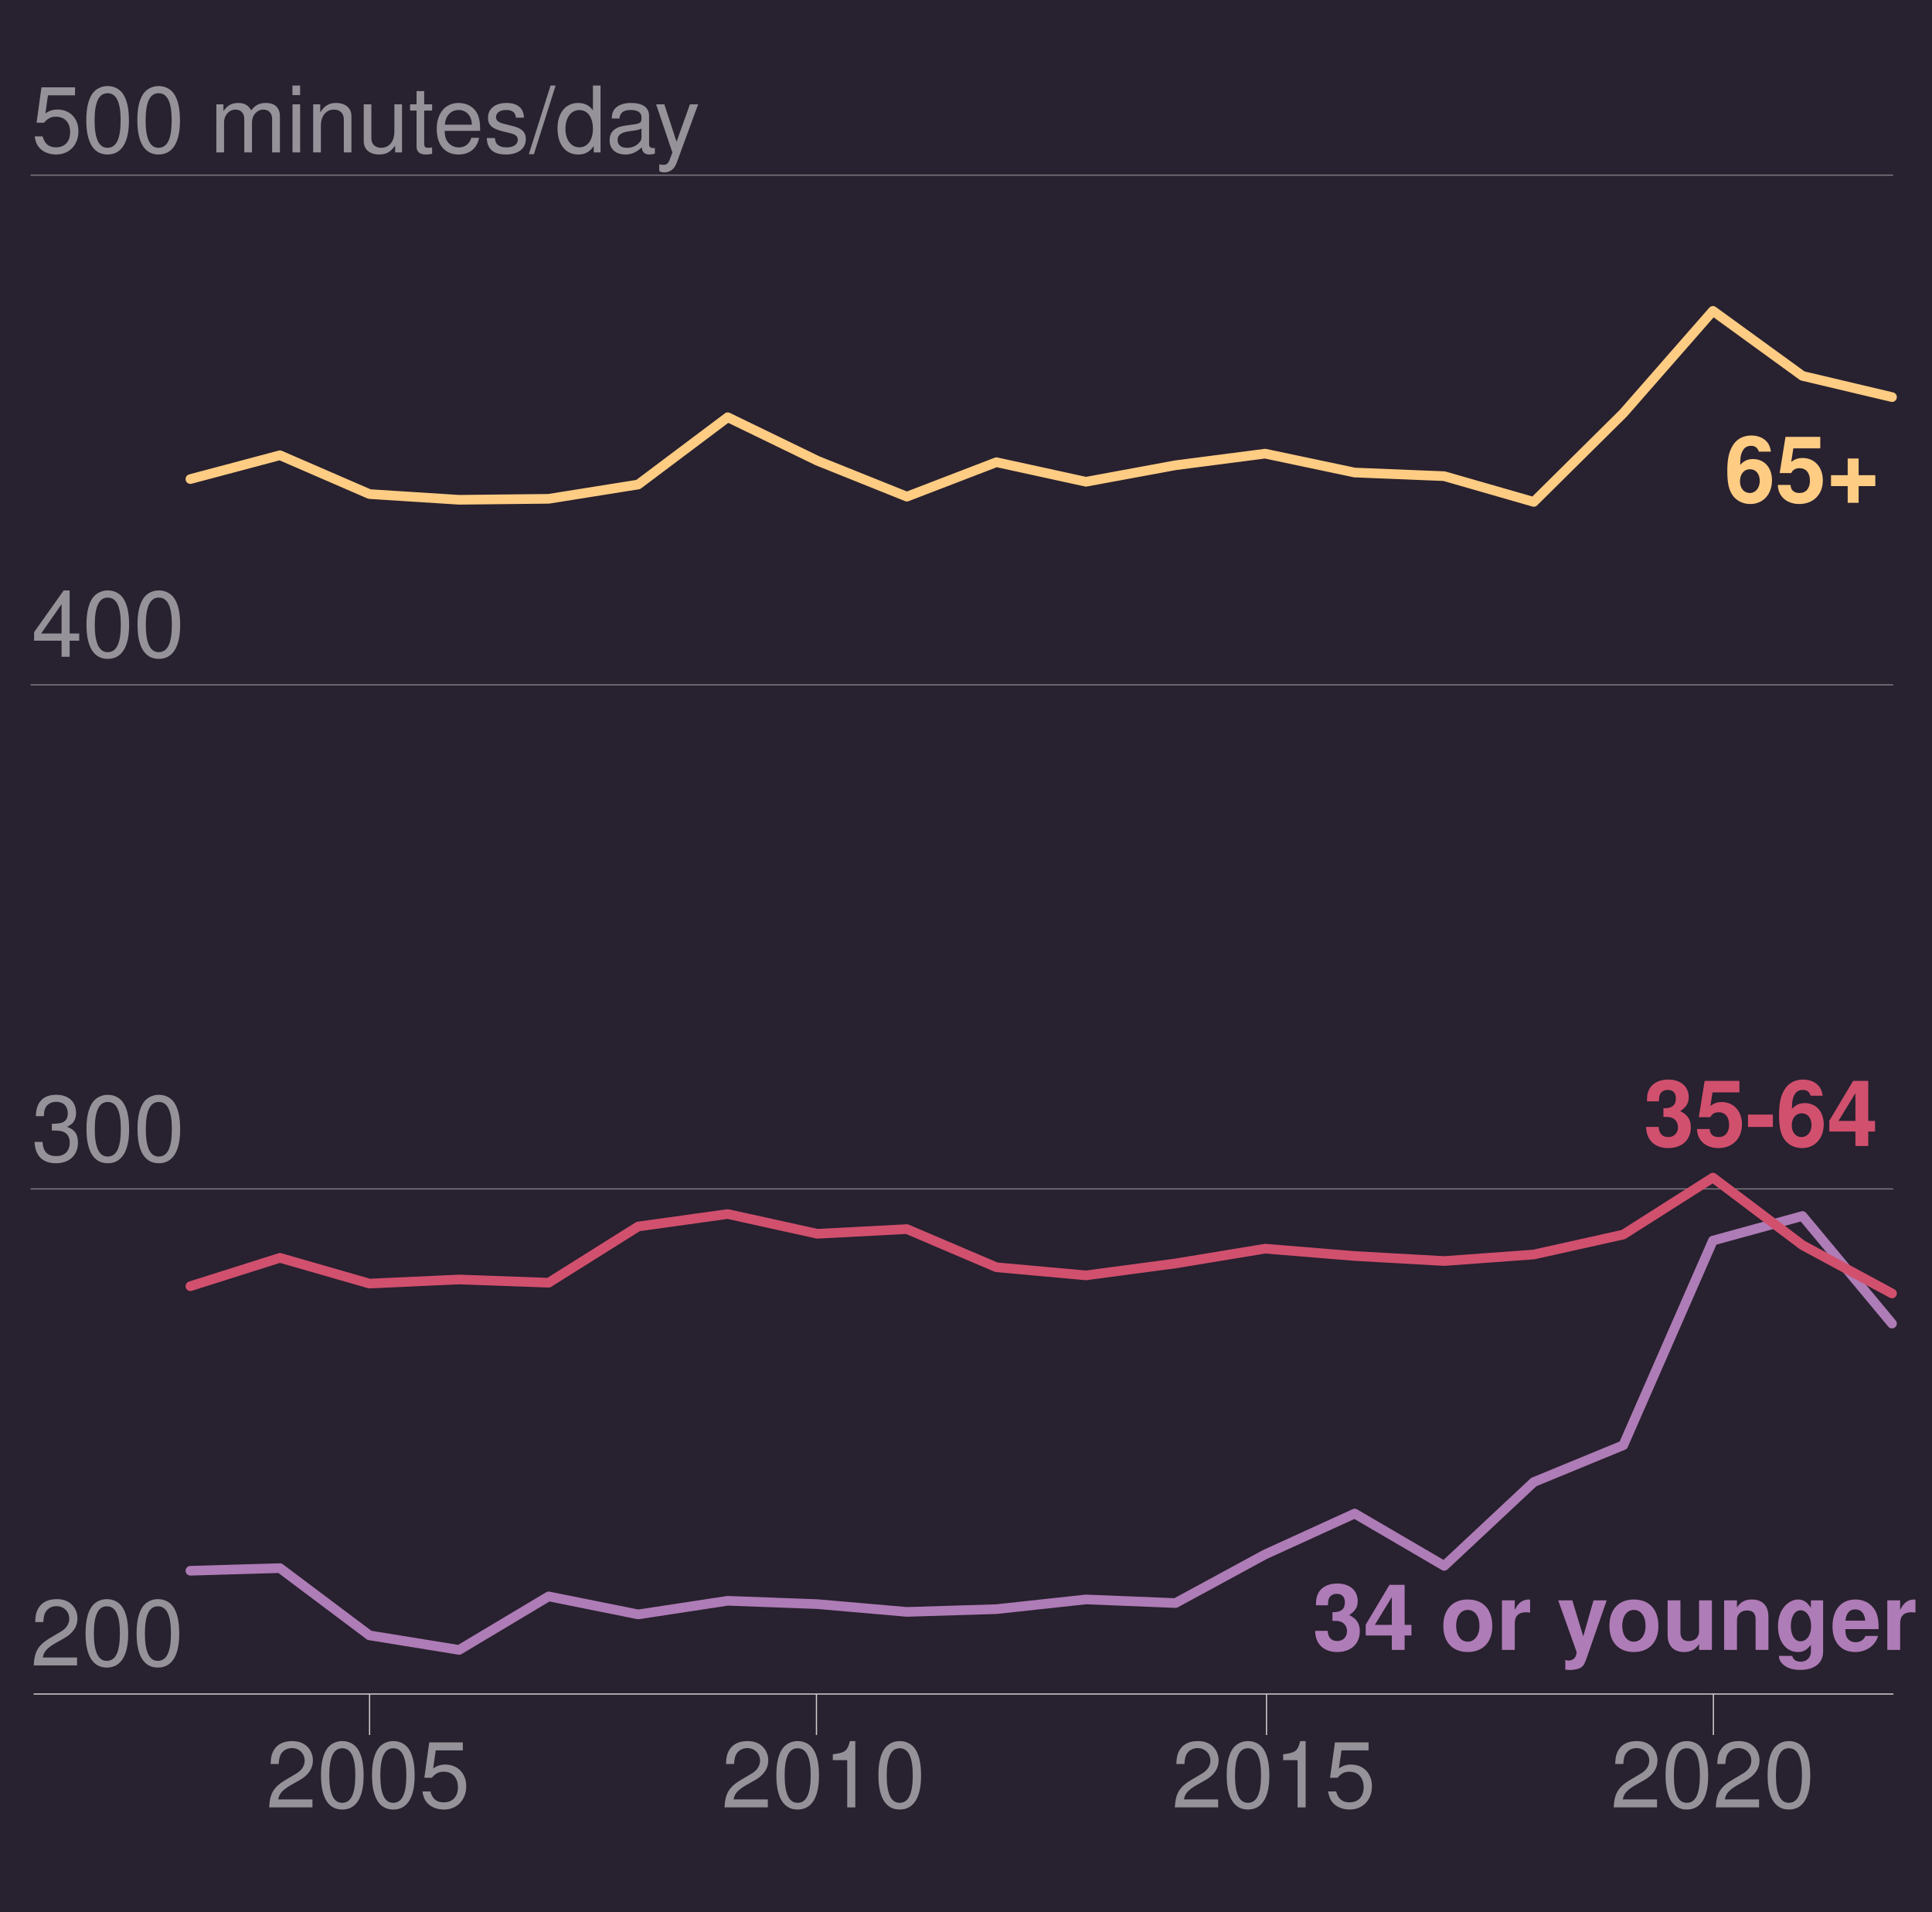
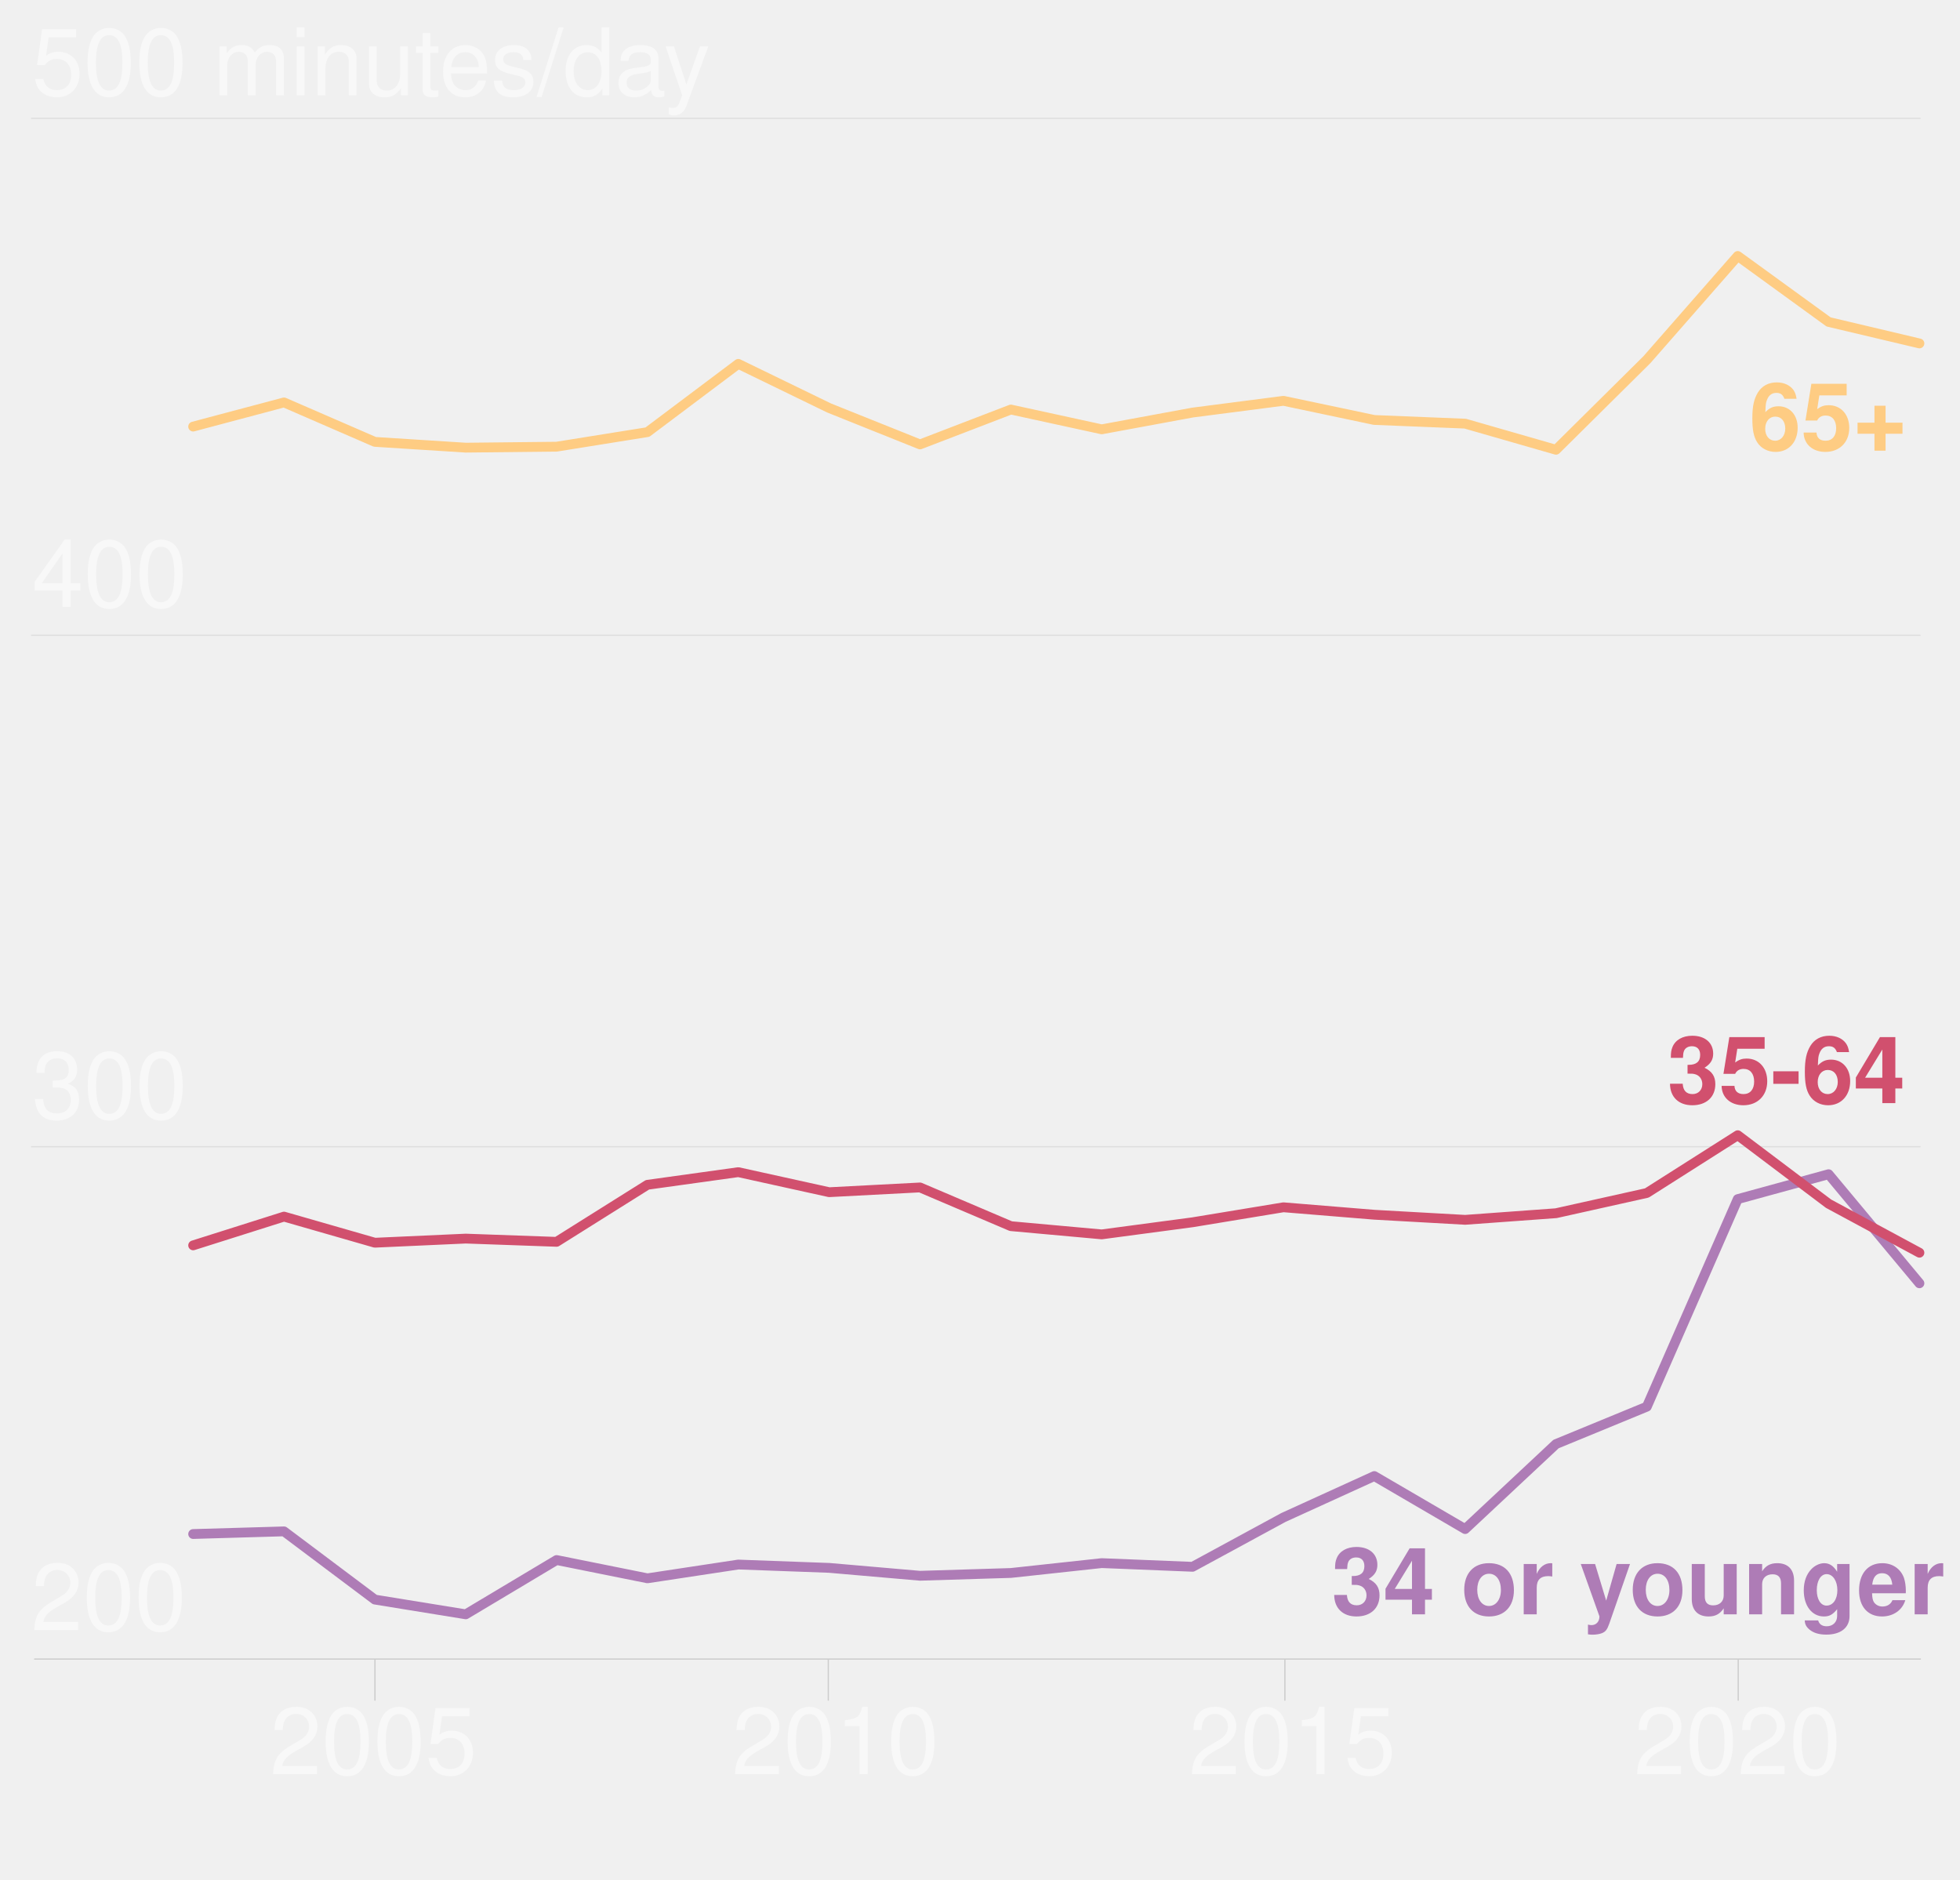
- <svg xmlns="http://www.w3.org/2000/svg" viewBox="0 0 400 395.7">
+ <svg xmlns="http://www.w3.org/2000/svg" id="a" viewBox="0 0 400 383.58">
  <defs>
-     <style>.c{fill:#28212f;}.d{fill:#fff;font-family:"National 2 Web", -apple-system, BlinkMacSystemFont, Helvetica, Arial, sans-serif;}.d,.e,.f,.g{font-size:19px;}.h{stroke:#fecc83;}.h,.i,.j{stroke-linecap:round;stroke-linejoin:round;stroke-width:2px;}.h,.i,.j,.k{fill:none;}.i{stroke:#d1506e;}.j{stroke:#ae7cb6;}.e{fill:#fecc83;}.e,.f,.g{font-weight: bold; font-family:"National 2 Web", -apple-system, BlinkMacSystemFont, Helvetica, Arial, sans-serif, 'National 2';}.f{fill:#ae7cb6;}.g{fill:#d1506e;}.l{opacity:.51;}.k{stroke:#ccc;stroke-miterlimit:10;stroke-width:.25px;}</style>
+     <style>.b{fill:#fff;font-family:"National 2 Web", -apple-system, BlinkMacSystemFont, Helvetica, Arial, sans-serif;}.b,.c,.d,.e{font-size:19px;}.f{stroke:#fecc83;}.f,.g,.h{stroke-linecap:round;stroke-linejoin:round;stroke-width:2px;}.f,.g,.h,.i{fill:none;}.g{stroke:#d1506e;}.h{stroke:#ae7cb6;}.c{fill:#fecc83;}.c,.d,.e{font-weight:bold;font-family:"National 2 Web", -apple-system, BlinkMacSystemFont, Helvetica, Arial, sans-serif;}.d{fill:#ae7cb6;}.e{fill:#d1506e;}.j{opacity:.51;}.i{stroke:#ccc;stroke-miterlimit:10;stroke-width:.25px;}</style>
  </defs>
-   <g id="a">
-     <rect class="c" x="-890.33" y="-3229.63" width="11086.49" height="5126.92" />
+   <g class="j">
+     <line class="i" x1="6.34" y1="234.02" x2="391.95" y2="234.02" />
+     <line class="i" x1="6.34" y1="129.66" x2="391.95" y2="129.66" />
+     <line class="i" x1="6.34" y1="24.14" x2="391.95" y2="24.14" />
+     <text class="b" transform="translate(6.34 332.69)">
+       <tspan x="0" y="0">200</tspan>
+     </text>
+     <text class="b" transform="translate(6.53 228.27)">
+       <tspan x="0" y="0">300</tspan>
+     </text>
+     <text class="b" transform="translate(6.53 123.85)">
+       <tspan x="0" y="0">400</tspan>
+     </text>
+     <text class="b" transform="translate(6.49 19.43)">
+       <tspan x="0" y="0">500 minutes/day</tspan>
+     </text>
  </g>
-   <g id="b">
-     <g>
-       <g class="l">
-         <line class="k" x1="6.34" y1="246.14" x2="391.95" y2="246.14" />
-         <line class="k" x1="6.34" y1="141.78" x2="391.95" y2="141.78" />
-         <line class="k" x1="6.34" y1="36.26" x2="391.95" y2="36.26" />
-         <text class="d" transform="translate(6.34 344.8)">
-           <tspan x="0" y="0">200</tspan>
-         </text>
-         <text class="d" transform="translate(6.53 240.39)">
-           <tspan x="0" y="0">300</tspan>
-         </text>
-         <text class="d" transform="translate(6.53 135.97)">
-           <tspan x="0" y="0">400</tspan>
-         </text>
-         <text class="d" transform="translate(6.49 31.55)">
-           <tspan x="0" y="0">500 minutes/day</tspan>
-         </text>
-       </g>
-       <line class="k" x1="76.52" y1="359.2" x2="76.52" y2="350.71" />
-       <line class="k" x1="169.04" y1="359.2" x2="169.04" y2="350.71" />
-       <line class="k" x1="262.22" y1="359.2" x2="262.22" y2="350.71" />
-       <line class="k" x1="354.74" y1="359.2" x2="354.74" y2="350.71" />
-       <line class="k" x1="6.97" y1="350.71" x2="392.02" y2="350.71" />
-       <g class="l">
-         <text class="d" transform="translate(55.08 374.19)">
-           <tspan x="0" y="0">2005</tspan>
-         </text>
-       </g>
-       <g class="l">
-         <text class="d" transform="translate(149.36 374.19)">
-           <tspan x="0" y="0">2010</tspan>
-         </text>
-       </g>
-       <g class="l">
-         <text class="d" transform="translate(242.6 374.19)">
-           <tspan x="0" y="0">2015</tspan>
-         </text>
-       </g>
-       <g class="l">
-         <text class="d" transform="translate(333.46 374.19)">
-           <tspan x="0" y="0">2020</tspan>
-         </text>
-       </g>
-       <polyline class="j" points="39.42 325.19 57.96 324.65 76.5 338.57 95.05 341.58 113.59 330.5 132.13 334.23 150.67 331.41 169.22 332.1 187.76 333.71 206.3 333.14 224.84 331.13 243.38 331.88 261.93 321.81 280.47 313.35 299.01 324.18 317.55 306.83 336.09 299.2 354.64 256.84 373.18 251.75 391.72 274.02" />
-       <polyline class="i" points="39.42 266.28 57.96 260.41 76.5 265.74 95.05 264.89 113.59 265.56 132.13 253.92 150.67 251.34 169.22 255.43 187.76 254.46 206.3 262.36 224.84 264.04 243.38 261.57 261.93 258.51 280.47 260.03 299.01 261.07 317.55 259.72 336.09 255.59 354.64 243.8 373.18 257.78 391.72 267.78" />
-       <polyline class="h" points="39.42 99.18 57.96 94.25 76.5 102.29 95.05 103.47 113.59 103.27 132.13 100.31 150.67 86.38 169.22 95.38 187.76 102.82 206.3 95.69 224.84 99.74 243.38 96.32 261.93 93.92 280.47 97.83 299.01 98.58 317.55 103.91 336.09 85.54 354.64 64.36 373.18 77.82 391.72 82.21" />
-       <text class="f" transform="translate(271.74 341.58)">
-         <tspan x="0" y="0">34 or younger</tspan>
-       </text>
-       <text class="g" transform="translate(340.27 237.25)">
-         <tspan x="0" y="0">35-64</tspan>
-       </text>
-       <text class="e" transform="translate(357.01 103.91)">
-         <tspan x="0" y="0">65+</tspan>
-       </text>
-     </g>
+   <line class="i" x1="76.52" y1="347.08" x2="76.52" y2="338.59" />
+   <line class="i" x1="169.04" y1="347.08" x2="169.04" y2="338.59" />
+   <line class="i" x1="262.22" y1="347.08" x2="262.22" y2="338.59" />
+   <line class="i" x1="354.74" y1="347.08" x2="354.74" y2="338.59" />
+   <line class="i" x1="6.97" y1="338.59" x2="392.02" y2="338.59" />
+   <g class="j">
+     <text class="b" transform="translate(55.08 362.07)">
+       <tspan x="0" y="0">2005</tspan>
+     </text>
  </g>
+   <g class="j">
+     <text class="b" transform="translate(149.36 362.07)">
+       <tspan x="0" y="0">2010</tspan>
+     </text>
+   </g>
+   <g class="j">
+     <text class="b" transform="translate(242.6 362.07)">
+       <tspan x="0" y="0">2015</tspan>
+     </text>
+   </g>
+   <g class="j">
+     <text class="b" transform="translate(333.46 362.07)">
+       <tspan x="0" y="0">2020</tspan>
+     </text>
+   </g>
+   <polyline class="h" points="39.42 313.07 57.96 312.53 76.5 326.45 95.05 329.46 113.59 318.38 132.13 322.11 150.67 319.3 169.22 319.98 187.76 321.59 206.3 321.02 224.84 319.01 243.38 319.76 261.93 309.69 280.47 301.24 299.01 312.06 317.55 294.71 336.09 287.08 354.64 244.72 373.18 239.64 391.72 261.9" />
+   <polyline class="g" points="39.42 254.16 57.96 248.29 76.5 253.62 95.05 252.78 113.59 253.44 132.13 241.8 150.67 239.22 169.22 243.31 187.76 242.34 206.3 250.24 224.84 251.92 243.38 249.45 261.93 246.39 280.47 247.91 299.01 248.95 317.55 247.6 336.09 243.47 354.64 231.68 373.18 245.66 391.72 255.66" />
+   <polyline class="f" points="39.42 87.06 57.96 82.13 76.5 90.18 95.05 91.36 113.59 91.16 132.13 88.19 150.67 74.26 169.22 83.27 187.76 90.7 206.3 83.58 224.84 87.62 243.38 84.2 261.93 81.8 280.47 85.71 299.01 86.46 317.55 91.79 336.09 73.42 354.64 52.24 373.18 65.7 391.72 70.09" />
+   <text class="d" transform="translate(271.74 329.46)">
+     <tspan x="0" y="0">34 or younger</tspan>
+   </text>
+   <text class="e" transform="translate(340.27 225.13)">
+     <tspan x="0" y="0">35-64</tspan>
+   </text>
+   <text class="c" transform="translate(357.01 91.79)">
+     <tspan x="0" y="0">65+</tspan>
+   </text>
</svg>
